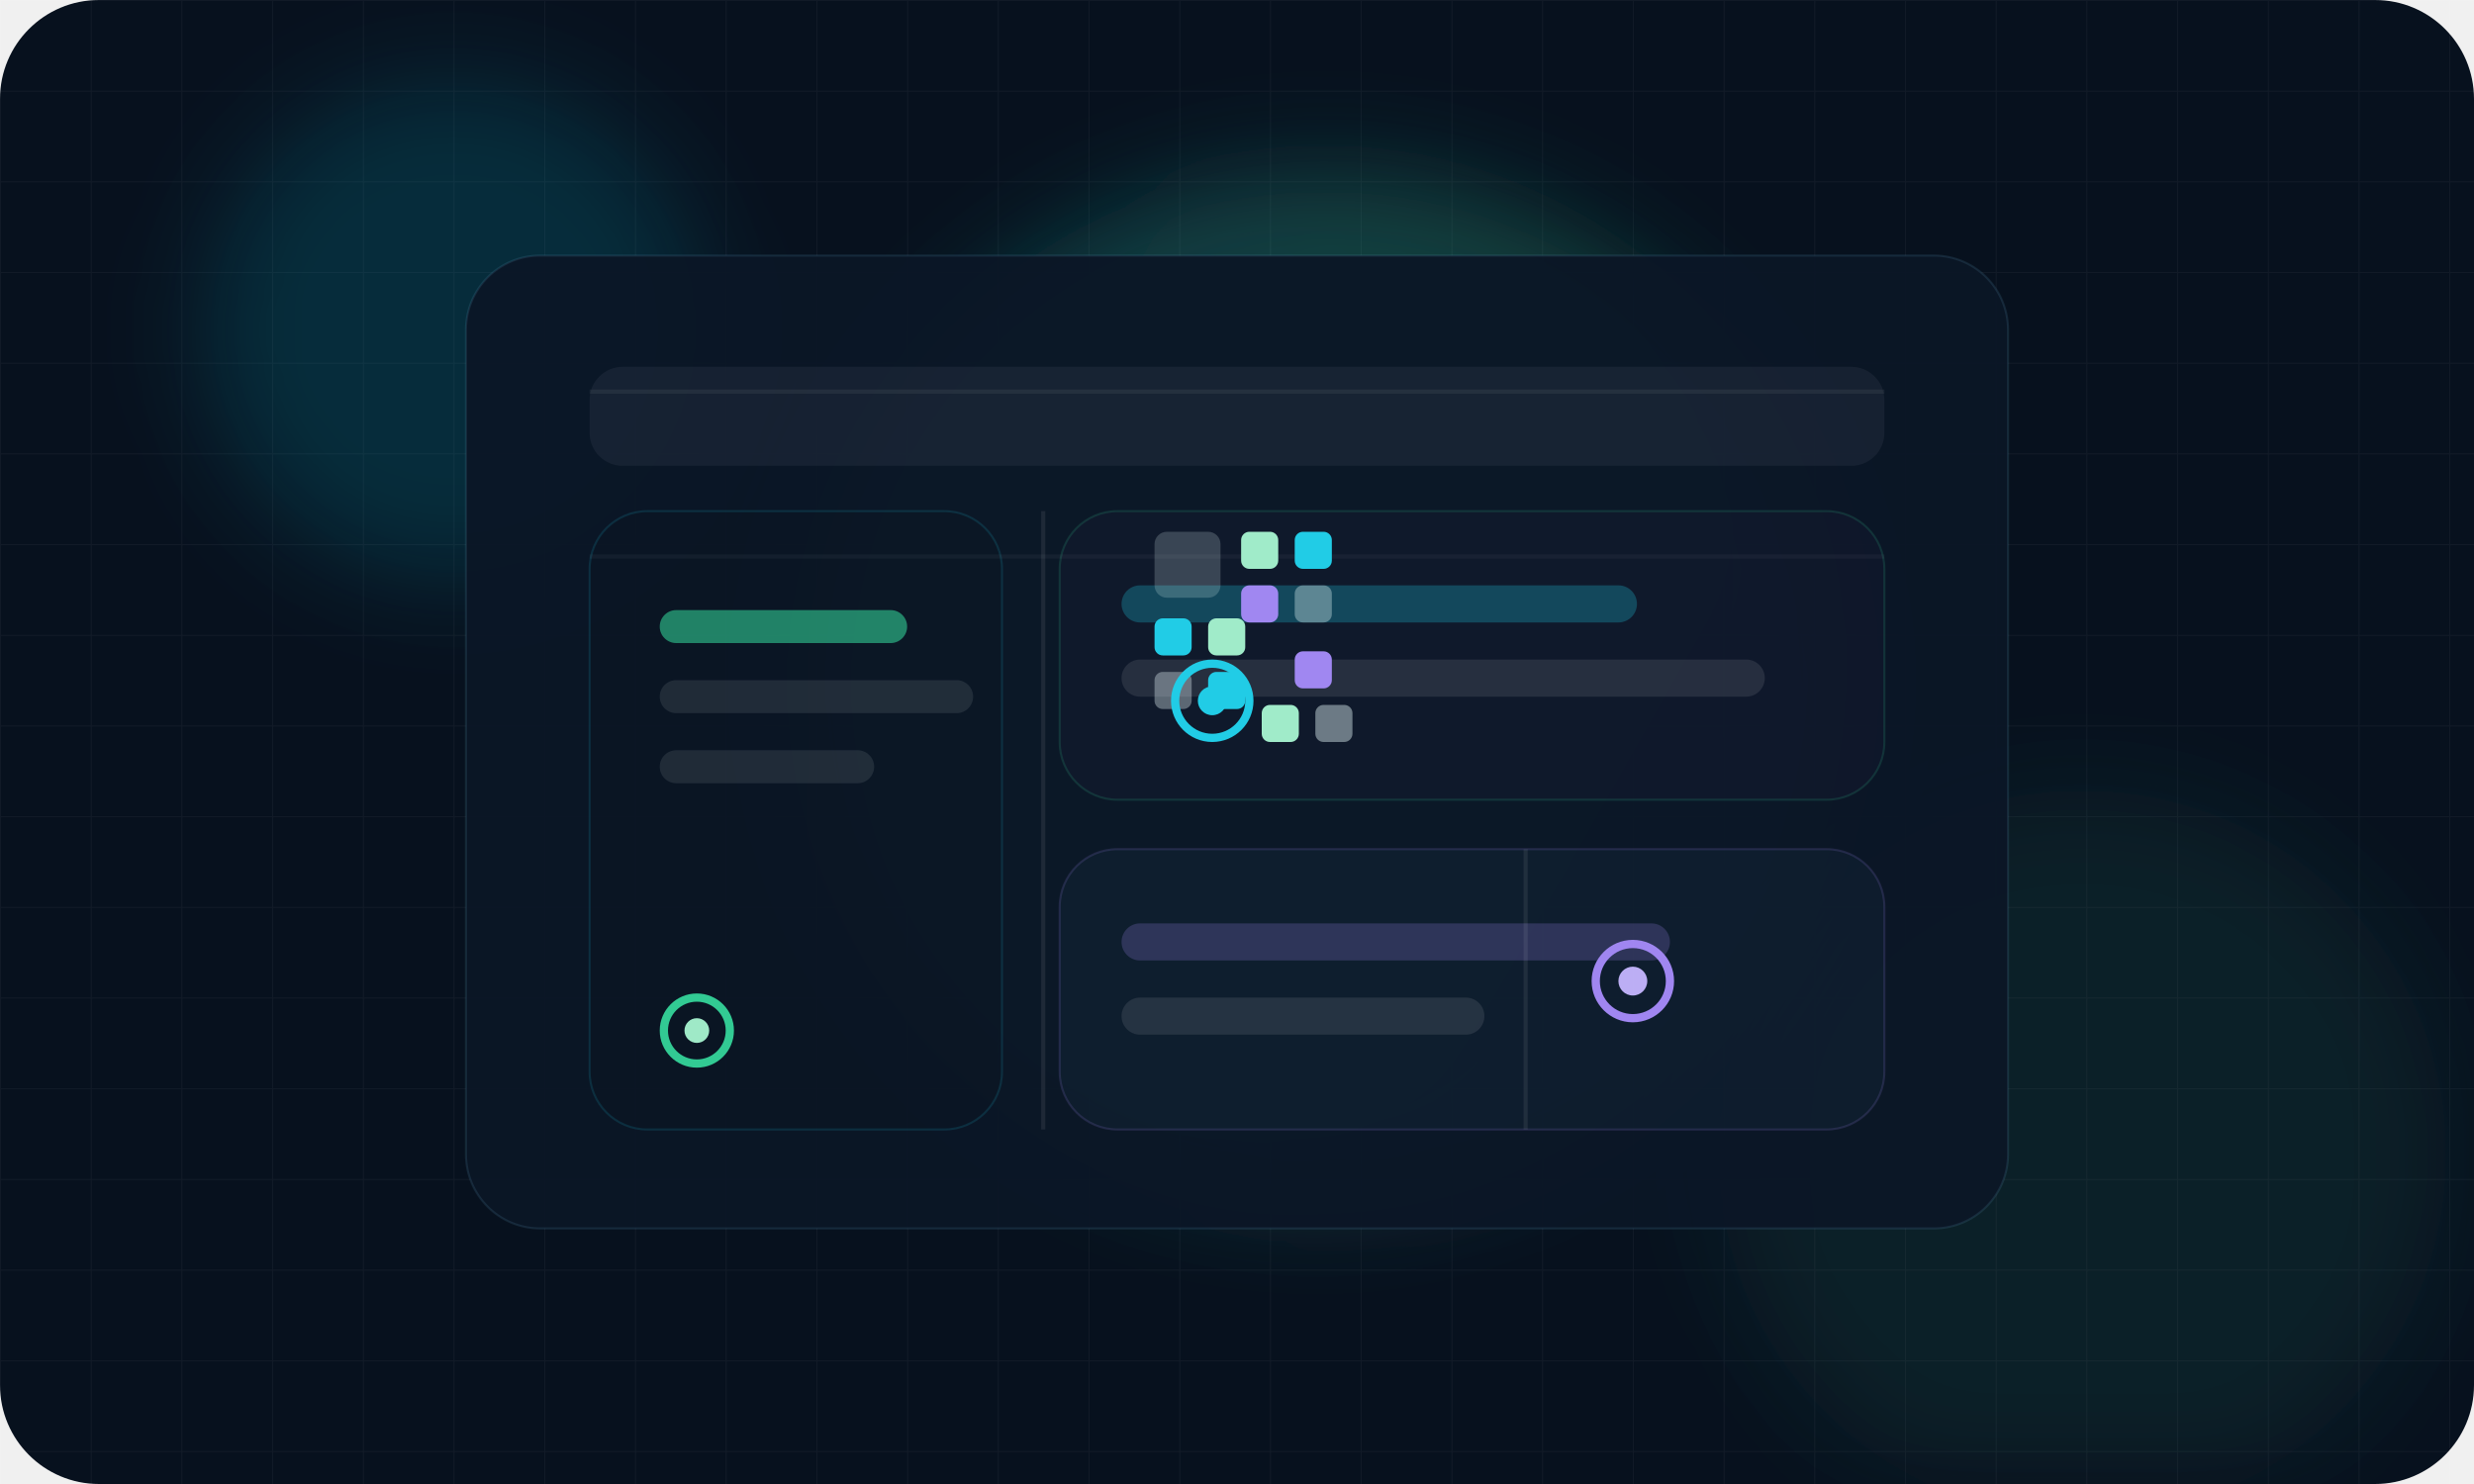
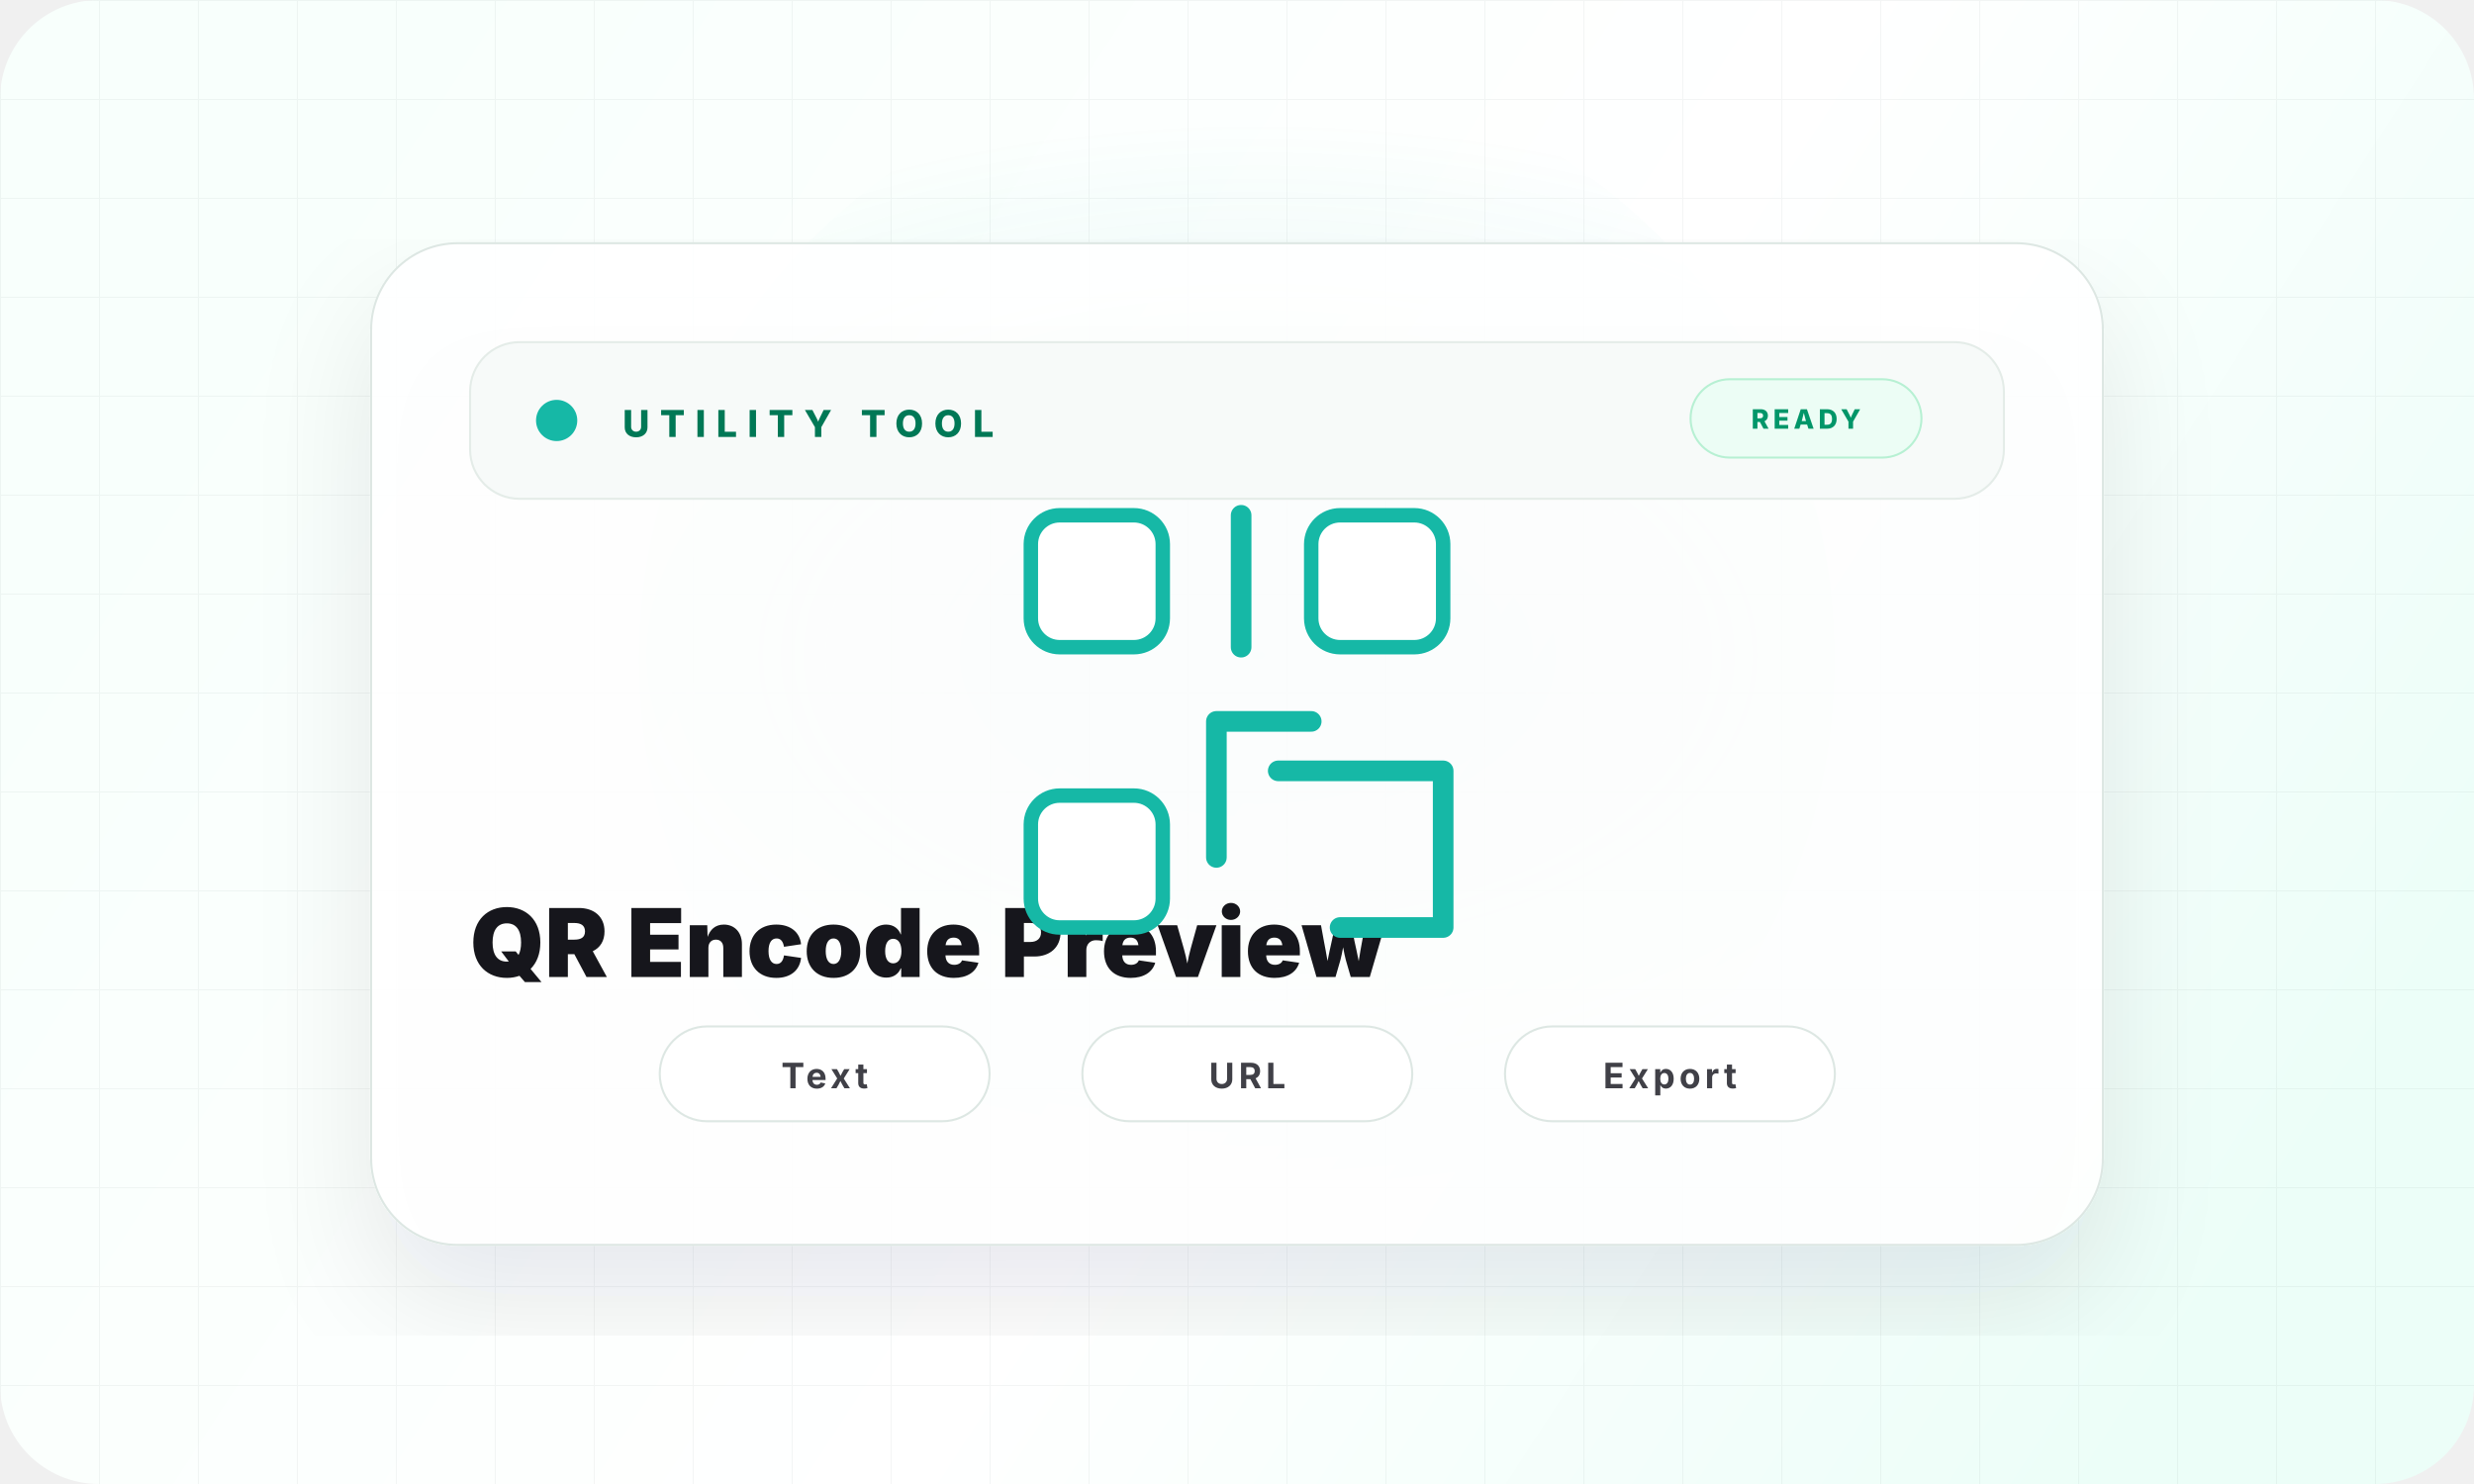
<svg xmlns="http://www.w3.org/2000/svg" width="1200" height="720" viewBox="0 0 1200 720" fill="none">
-   <rect width="1200" height="720" rx="48" fill="#07111E" />
  <defs>
-     <linearGradient id="g1" x1="160" y1="120" x2="1040" y2="620" gradientUnits="userSpaceOnUse">
-       <stop stop-color="#22D3EE" stop-opacity="0.22" />
-       <stop offset="0.55" stop-color="#34D399" stop-opacity="0.24" />
-       <stop offset="1" stop-color="#A78BFA" stop-opacity="0.12" />
+     <linearGradient id="bg" x1="150" y1="70" x2="1060" y2="660" gradientUnits="userSpaceOnUse">
+       <stop stop-color="#F8FFFC" />
+       <stop offset="0.55" stop-color="#FFFFFF" />
+       <stop offset="1" stop-color="#ECFEF8" />
    </linearGradient>
-     <filter id="blur" x="-20%" y="-20%" width="140%" height="140%">
-       <feGaussianBlur stdDeviation="24" />
+     <radialGradient id="halo" cx="0" cy="0" r="1" gradientUnits="userSpaceOnUse" gradientTransform="translate(610 318) rotate(90) scale(260 440)">
+       <stop stop-color="#14B8A6" stop-opacity="0.16" />
+       <stop offset="1" stop-color="#14B8A6" stop-opacity="0" />
+     </radialGradient>
+     <pattern id="grid" width="48" height="48" patternUnits="userSpaceOnUse">
+       <path d="M48 0H0V48" fill="none" stroke="#0F172A" stroke-opacity="0.045" stroke-width="1" />
+     </pattern>
+     <filter id="shadow" x="120" y="88" width="960" height="560" filterUnits="userSpaceOnUse" color-interpolation-filters="sRGB">
+       <feDropShadow dx="0" dy="28" stdDeviation="28" flood-color="#0F172A" flood-opacity="0.10" />
    </filter>
-     <pattern id="grid" width="44" height="44" patternUnits="userSpaceOnUse">
-       <path d="M 44 0 L 0 0 0 44" fill="none" stroke="#FFFFFF" stroke-opacity="0.04" stroke-width="1" />
-     </pattern>
  </defs>
-   <rect width="1200" height="720" fill="url(#grid)" />
-   <circle cx="220" cy="160" r="122" fill="#22D3EE" fill-opacity="0.14" filter="url(#blur)" />
-   <circle cx="1010" cy="560" r="176" fill="#34D399" fill-opacity="0.08" filter="url(#blur)" />
-   <circle cx="642" cy="332" r="250" fill="url(#g1)" filter="url(#blur)" />
-   <g opacity="0.95">
-     <rect x="226" y="124" width="748" height="472" rx="36" fill="#0B1626" stroke="#7DD3FC" stroke-opacity="0.12" />
-     <rect x="286" y="178" width="628" height="48" rx="16" fill="#E2E8F0" fill-opacity="0.06" />
-     <rect x="286" y="248" width="200" height="300" rx="28" fill="#0A1524" stroke="#22D3EE" stroke-opacity="0.14" />
-     <rect x="514" y="248" width="400" height="140" rx="28" fill="#0F172A" stroke="#34D399" stroke-opacity="0.16" />
-     <rect x="514" y="412" width="400" height="136" rx="28" fill="#0E1C2D" stroke="#A78BFA" stroke-opacity="0.16" />
-     <rect x="320" y="296" width="120" height="16" rx="8" fill="#34D399" fill-opacity="0.6" />
-     <rect x="320" y="330" width="152" height="16" rx="8" fill="#FFFFFF" fill-opacity="0.10" />
-     <rect x="320" y="364" width="104" height="16" rx="8" fill="#FFFFFF" fill-opacity="0.10" />
-     <rect x="544" y="284" width="250" height="18" rx="9" fill="#22D3EE" fill-opacity="0.26" />
-     <rect x="544" y="320" width="312" height="18" rx="9" fill="#FFFFFF" fill-opacity="0.10" />
-     <rect x="544" y="448" width="266" height="18" rx="9" fill="#A78BFA" fill-opacity="0.22" />
-     <rect x="544" y="484" width="176" height="18" rx="9" fill="#FFFFFF" fill-opacity="0.10" />
-     <path d="M286 190H914" stroke="#FFFFFF" stroke-opacity="0.06" stroke-width="2" />
-     <path d="M286 270H914" stroke="#FFFFFF" stroke-opacity="0.04" stroke-width="2" />
-     <path d="M506 248V548" stroke="#FFFFFF" stroke-opacity="0.08" stroke-width="2" />
-     <path d="M740 412V548" stroke="#FFFFFF" stroke-opacity="0.08" stroke-width="2" />
-     <g transform="translate(560 258)">
-       <rect x="0" y="0" width="32" height="32" rx="6" fill="#ECFEFF" fill-opacity="0.2" />
-       <rect x="42" y="0" width="18" height="18" rx="4" fill="#A7F3D0" />
-       <rect x="68" y="0" width="18" height="18" rx="4" fill="#22D3EE" />
-       <rect x="42" y="26" width="18" height="18" rx="4" fill="#A78BFA" />
-       <rect x="68" y="26" width="18" height="18" rx="4" fill="#ECFEFF" fill-opacity="0.36" />
-       <rect x="0" y="42" width="18" height="18" rx="4" fill="#22D3EE" />
-       <rect x="26" y="42" width="18" height="18" rx="4" fill="#A7F3D0" />
-       <rect x="68" y="58" width="18" height="18" rx="4" fill="#A78BFA" />
-       <rect x="0" y="68" width="18" height="18" rx="4" fill="#ECFEFF" fill-opacity="0.36" />
-       <rect x="26" y="68" width="18" height="18" rx="4" fill="#22D3EE" />
-       <rect x="52" y="84" width="18" height="18" rx="4" fill="#A7F3D0" />
-       <rect x="78" y="84" width="18" height="18" rx="4" fill="#ECFEFF" fill-opacity="0.44" />
+   <rect width="1200" height="720" rx="48" fill="url(#bg)" />
+   <rect width="1200" height="720" rx="48" fill="url(#grid)" />
+   <circle cx="600" cy="320" r="290" fill="url(#halo)" />
+   <g filter="url(#shadow)">
+     <rect x="180" y="118" width="840" height="486" rx="42" fill="#FFFFFF" fill-opacity="0.90" stroke="#DDE7E3" />
+     <rect x="228" y="166" width="744" height="76" rx="24" fill="#F7FAF9" stroke="#E4ECE8" />
+     <circle cx="270" cy="204" r="10" fill="#14B8A6" />
+     <text x="302" y="212" font-family="Inter, ui-sans-serif, system-ui" font-size="18" font-weight="800" letter-spacing="5" fill="#047857">UTILITY TOOL</text>
+     <text x="228" y="474" font-family="Inter, ui-sans-serif, system-ui" font-size="46" font-weight="900" fill="#18181B">QR Encode Preview</text>
+     <rect x="820" y="184" width="112" height="38" rx="19" fill="#ECFDF5" stroke="#B7F0D3" />
+     <text x="876" y="208" text-anchor="middle" font-family="Inter, ui-sans-serif, system-ui" font-size="13" font-weight="800" letter-spacing="2" fill="#059669">READY</text>
+     <rect x="500" y="250" width="64" height="64" rx="14" fill="#FFFFFF" stroke="#14B8A6" stroke-width="7" />
+     <rect x="636" y="250" width="64" height="64" rx="14" fill="#FFFFFF" stroke="#14B8A6" stroke-width="7" />
+     <rect x="500" y="386" width="64" height="64" rx="14" fill="#FFFFFF" stroke="#14B8A6" stroke-width="7" />
+     <path d="M620 374H700V450H650M602 250V314M636 350H590V416" stroke="#14B8A6" stroke-width="10" stroke-linecap="round" stroke-linejoin="round" />
+     <g>
+       <rect x="320" y="498" width="160" height="46" rx="23" fill="#FFFFFF" stroke="#DDE7E3" />
+       <text x="400" y="528" text-anchor="middle" font-family="Inter, ui-sans-serif, system-ui" font-size="17" font-weight="700" fill="#3F3F46" letter-spacing="2">Text</text>
    </g>
-     <circle cx="338" cy="500" r="16" stroke="#34D399" stroke-width="4" />
-     <circle cx="338" cy="500" r="6" fill="#A7F3D0" />
-     <circle cx="588" cy="340" r="18" stroke="#22D3EE" stroke-width="4" />
-     <circle cx="588" cy="340" r="7" fill="#22D3EE" />
-     <circle cx="792" cy="476" r="18" stroke="#A78BFA" stroke-width="4" />
-     <circle cx="792" cy="476" r="7" fill="#C4B5FD" />
+     <g>
+       <rect x="525" y="498" width="160" height="46" rx="23" fill="#FFFFFF" stroke="#DDE7E3" />
+       <text x="605" y="528" text-anchor="middle" font-family="Inter, ui-sans-serif, system-ui" font-size="17" font-weight="700" fill="#3F3F46" letter-spacing="2">URL</text>
+     </g>
+     <g>
+       <rect x="730" y="498" width="160" height="46" rx="23" fill="#FFFFFF" stroke="#DDE7E3" />
+       <text x="810" y="528" text-anchor="middle" font-family="Inter, ui-sans-serif, system-ui" font-size="17" font-weight="700" fill="#3F3F46" letter-spacing="2">Export</text>
+     </g>
  </g>
</svg>
